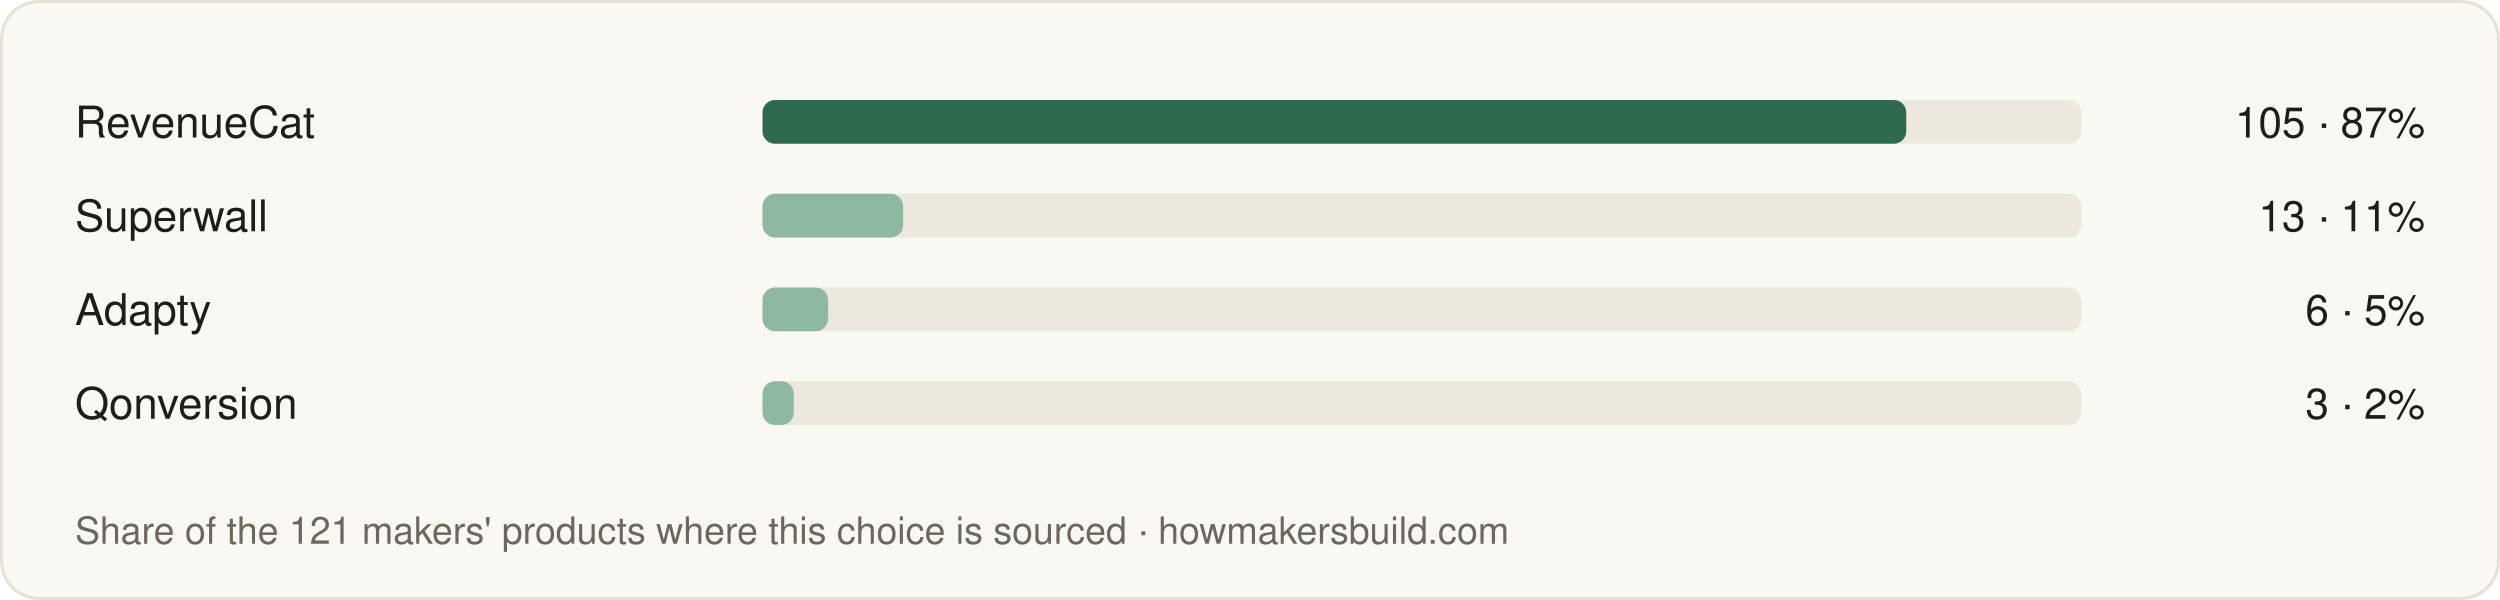
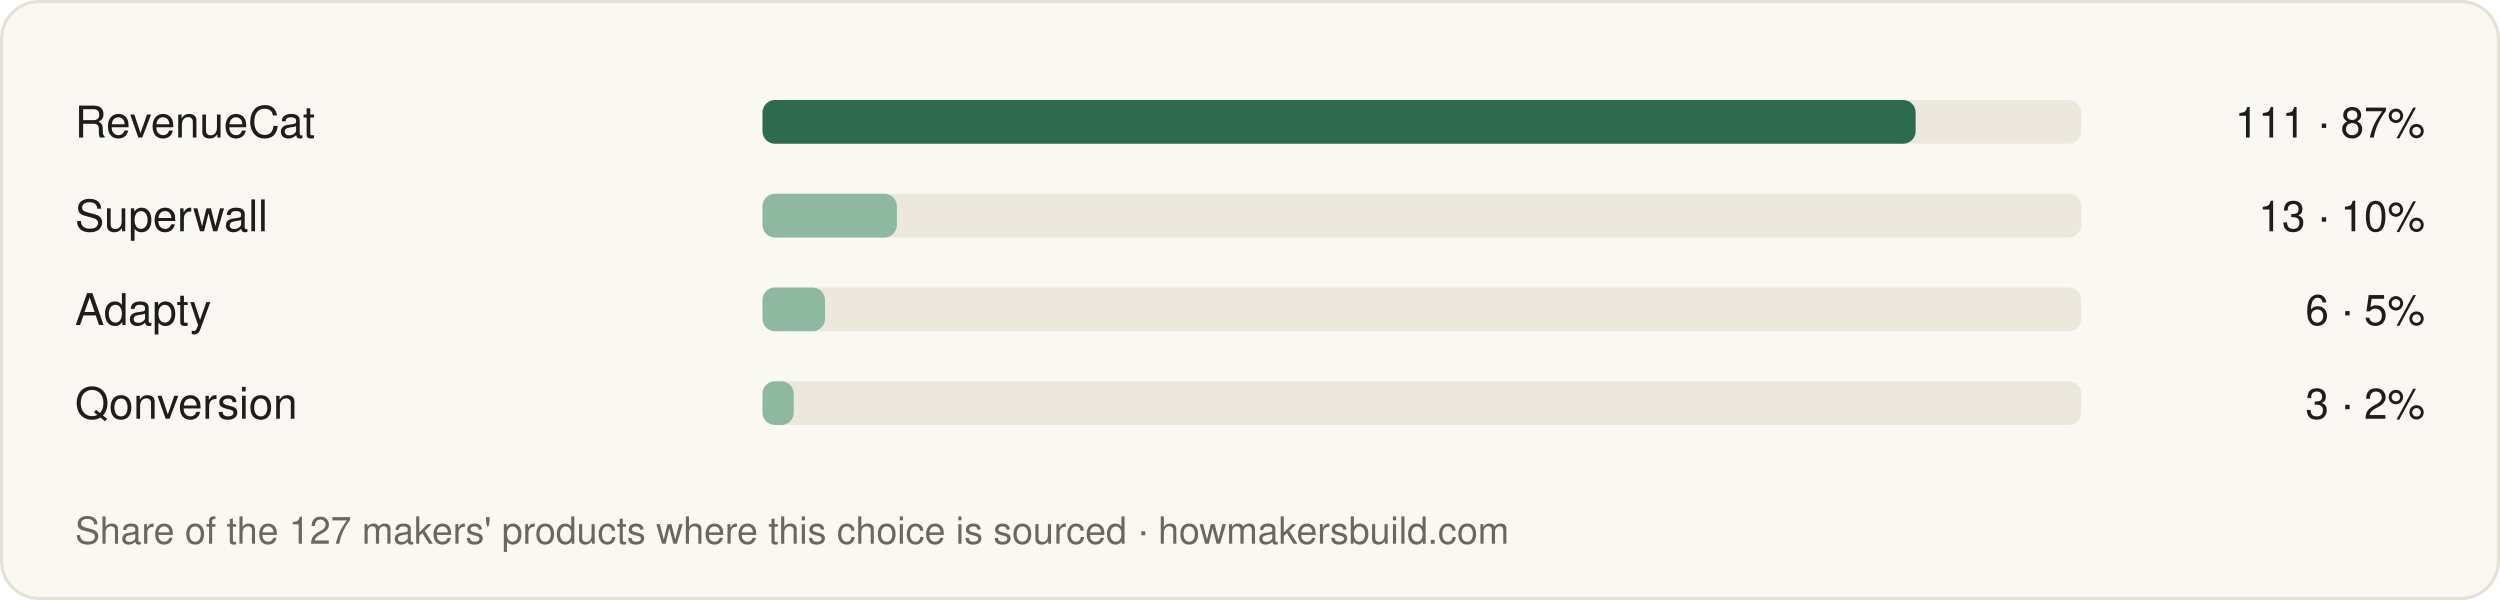
<svg xmlns="http://www.w3.org/2000/svg" width="800" height="192" viewBox="0 0 800 192" font-family="-apple-system, BlinkMacSystemFont, 'Segoe UI', Helvetica, Arial, sans-serif">
  <rect x="0.5" y="0.5" width="799" height="191" rx="12" fill="#faf8f3" stroke="#e6e1d6" />
  <text x="24" y="44" font-size="14" fill="#1e1d1a">RevenueCat</text>
  <rect x="244" y="32" width="422" height="14" rx="4" fill="#ece8de" />
-   <rect x="244" y="32" width="366" height="14" rx="4" fill="#2e6b4e" />
-   <text x="776" y="44" font-size="13.5" text-anchor="end" fill="#1e1d1a">105 · 87%</text>
+   <rect x="244" y="32" width="369" height="14" rx="4" fill="#2e6b4e" />
+   <text x="776" y="44" font-size="13.5" text-anchor="end" fill="#1e1d1a">111 · 87%</text>
  <text x="24" y="74" font-size="14" fill="#1e1d1a">Superwall</text>
  <rect x="244" y="62" width="422" height="14" rx="4" fill="#ece8de" />
-   <rect x="244" y="62" width="45" height="14" rx="4" fill="#8fb8a0" />
-   <text x="776" y="74" font-size="13.5" text-anchor="end" fill="#1e1d1a">13 · 11%</text>
+   <rect x="244" y="62" width="43" height="14" rx="4" fill="#8fb8a0" />
+   <text x="776" y="74" font-size="13.5" text-anchor="end" fill="#1e1d1a">13 · 10%</text>
  <text x="24" y="104" font-size="14" fill="#1e1d1a">Adapty</text>
  <rect x="244" y="92" width="422" height="14" rx="4" fill="#ece8de" />
-   <rect x="244" y="92" width="21" height="14" rx="4" fill="#8fb8a0" />
+   <rect x="244" y="92" width="20" height="14" rx="4" fill="#8fb8a0" />
  <text x="776" y="104" font-size="13.5" text-anchor="end" fill="#1e1d1a">6 · 5%</text>
  <text x="24" y="134" font-size="14" fill="#1e1d1a">Qonversion</text>
  <rect x="244" y="122" width="422" height="14" rx="4" fill="#ece8de" />
  <rect x="244" y="122" width="10" height="14" rx="4" fill="#8fb8a0" />
  <text x="776" y="134" font-size="13.5" text-anchor="end" fill="#1e1d1a">3 · 2%</text>
-   <text x="24" y="174" font-size="12" fill="#6b675e">Share of the 121 makers' products where this choice is sourced · howmakersbuild.com</text>
+   <text x="24" y="174" font-size="12" fill="#6b675e">Share of the 127 makers' products where this choice is sourced · howmakersbuild.com</text>
</svg>
